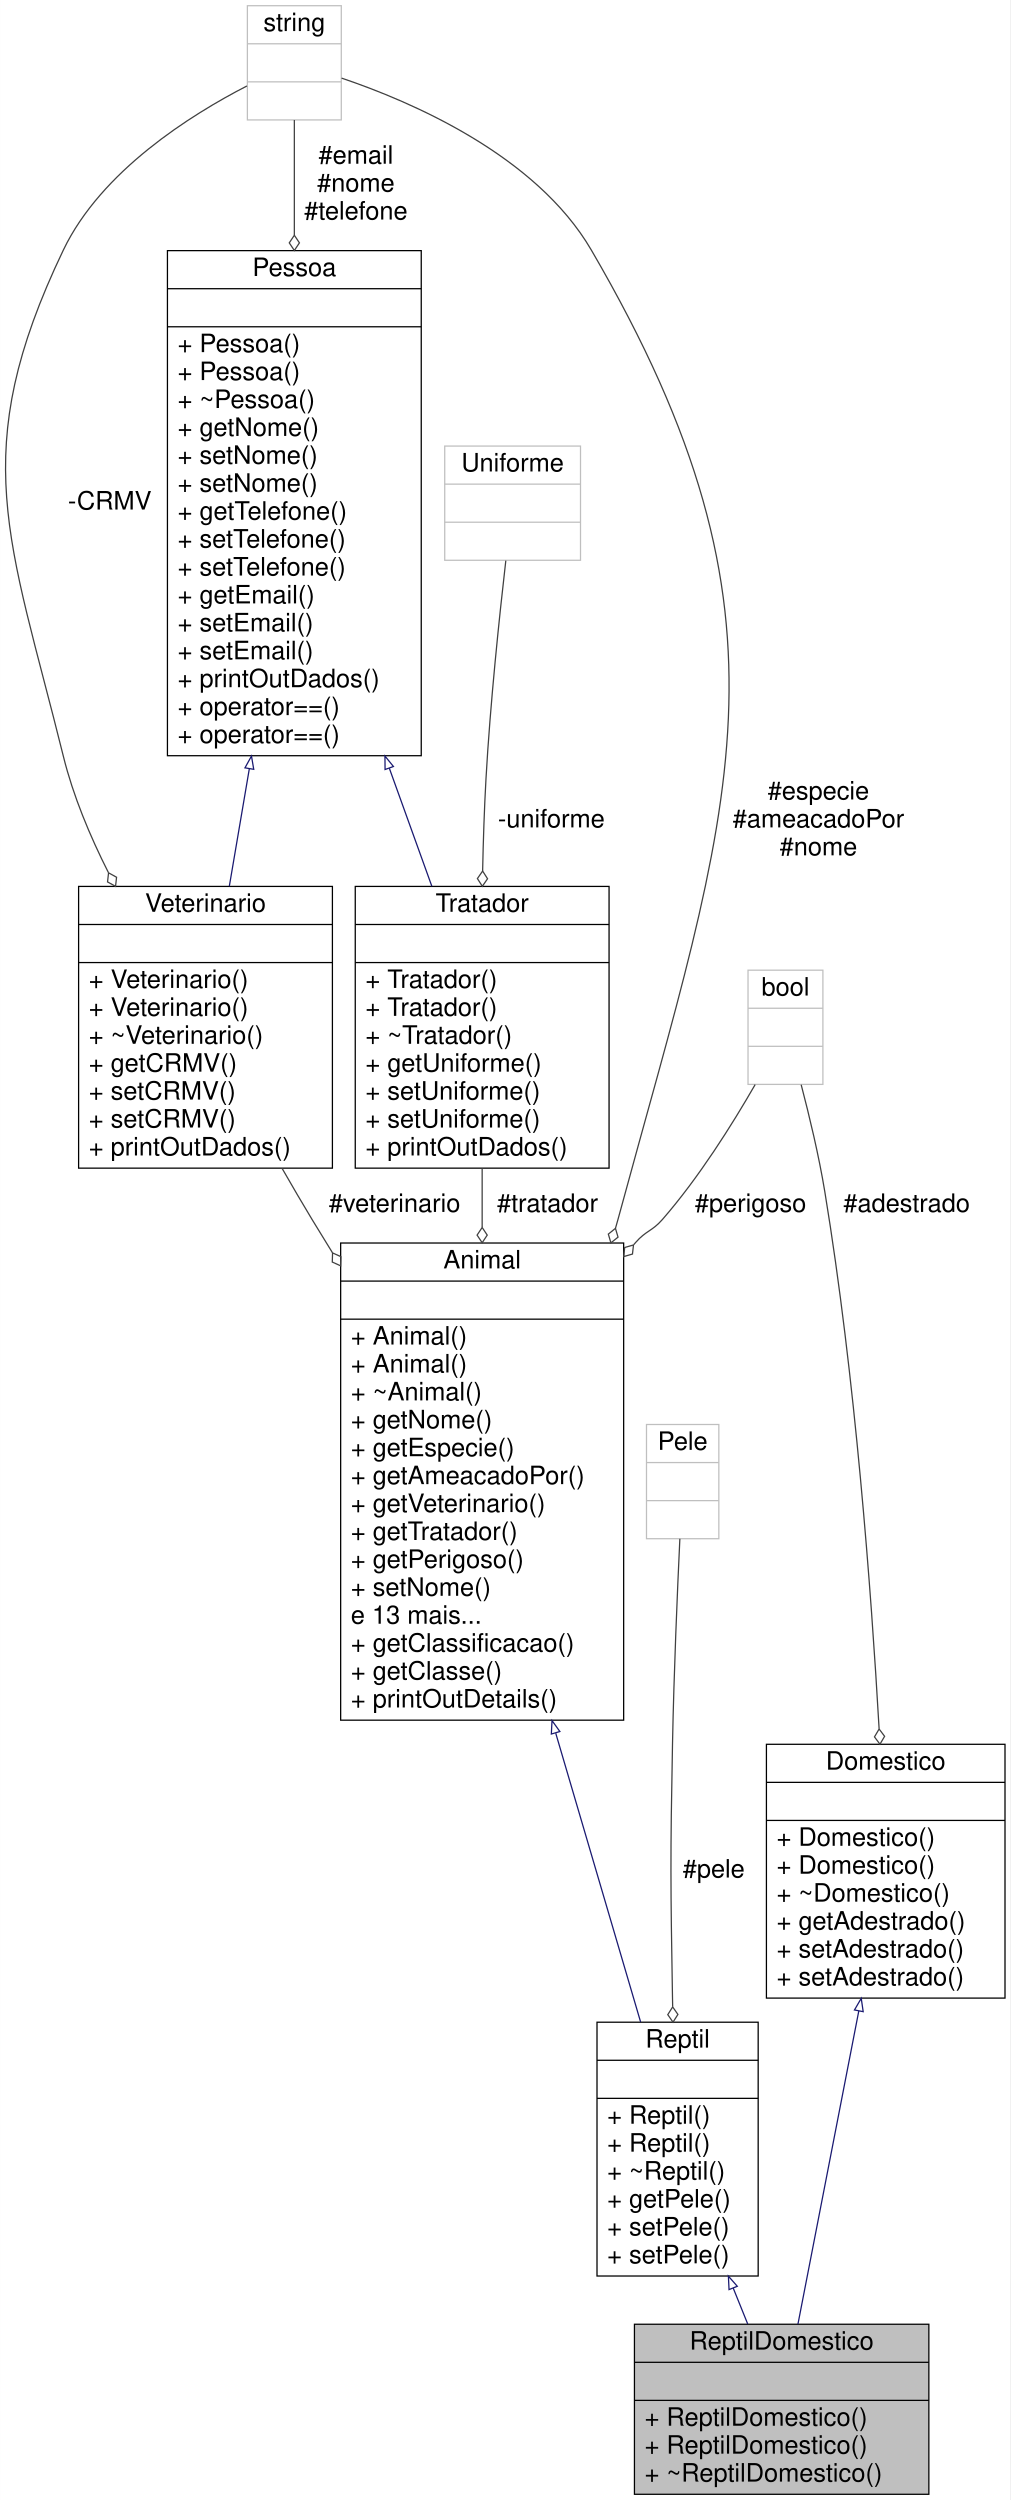
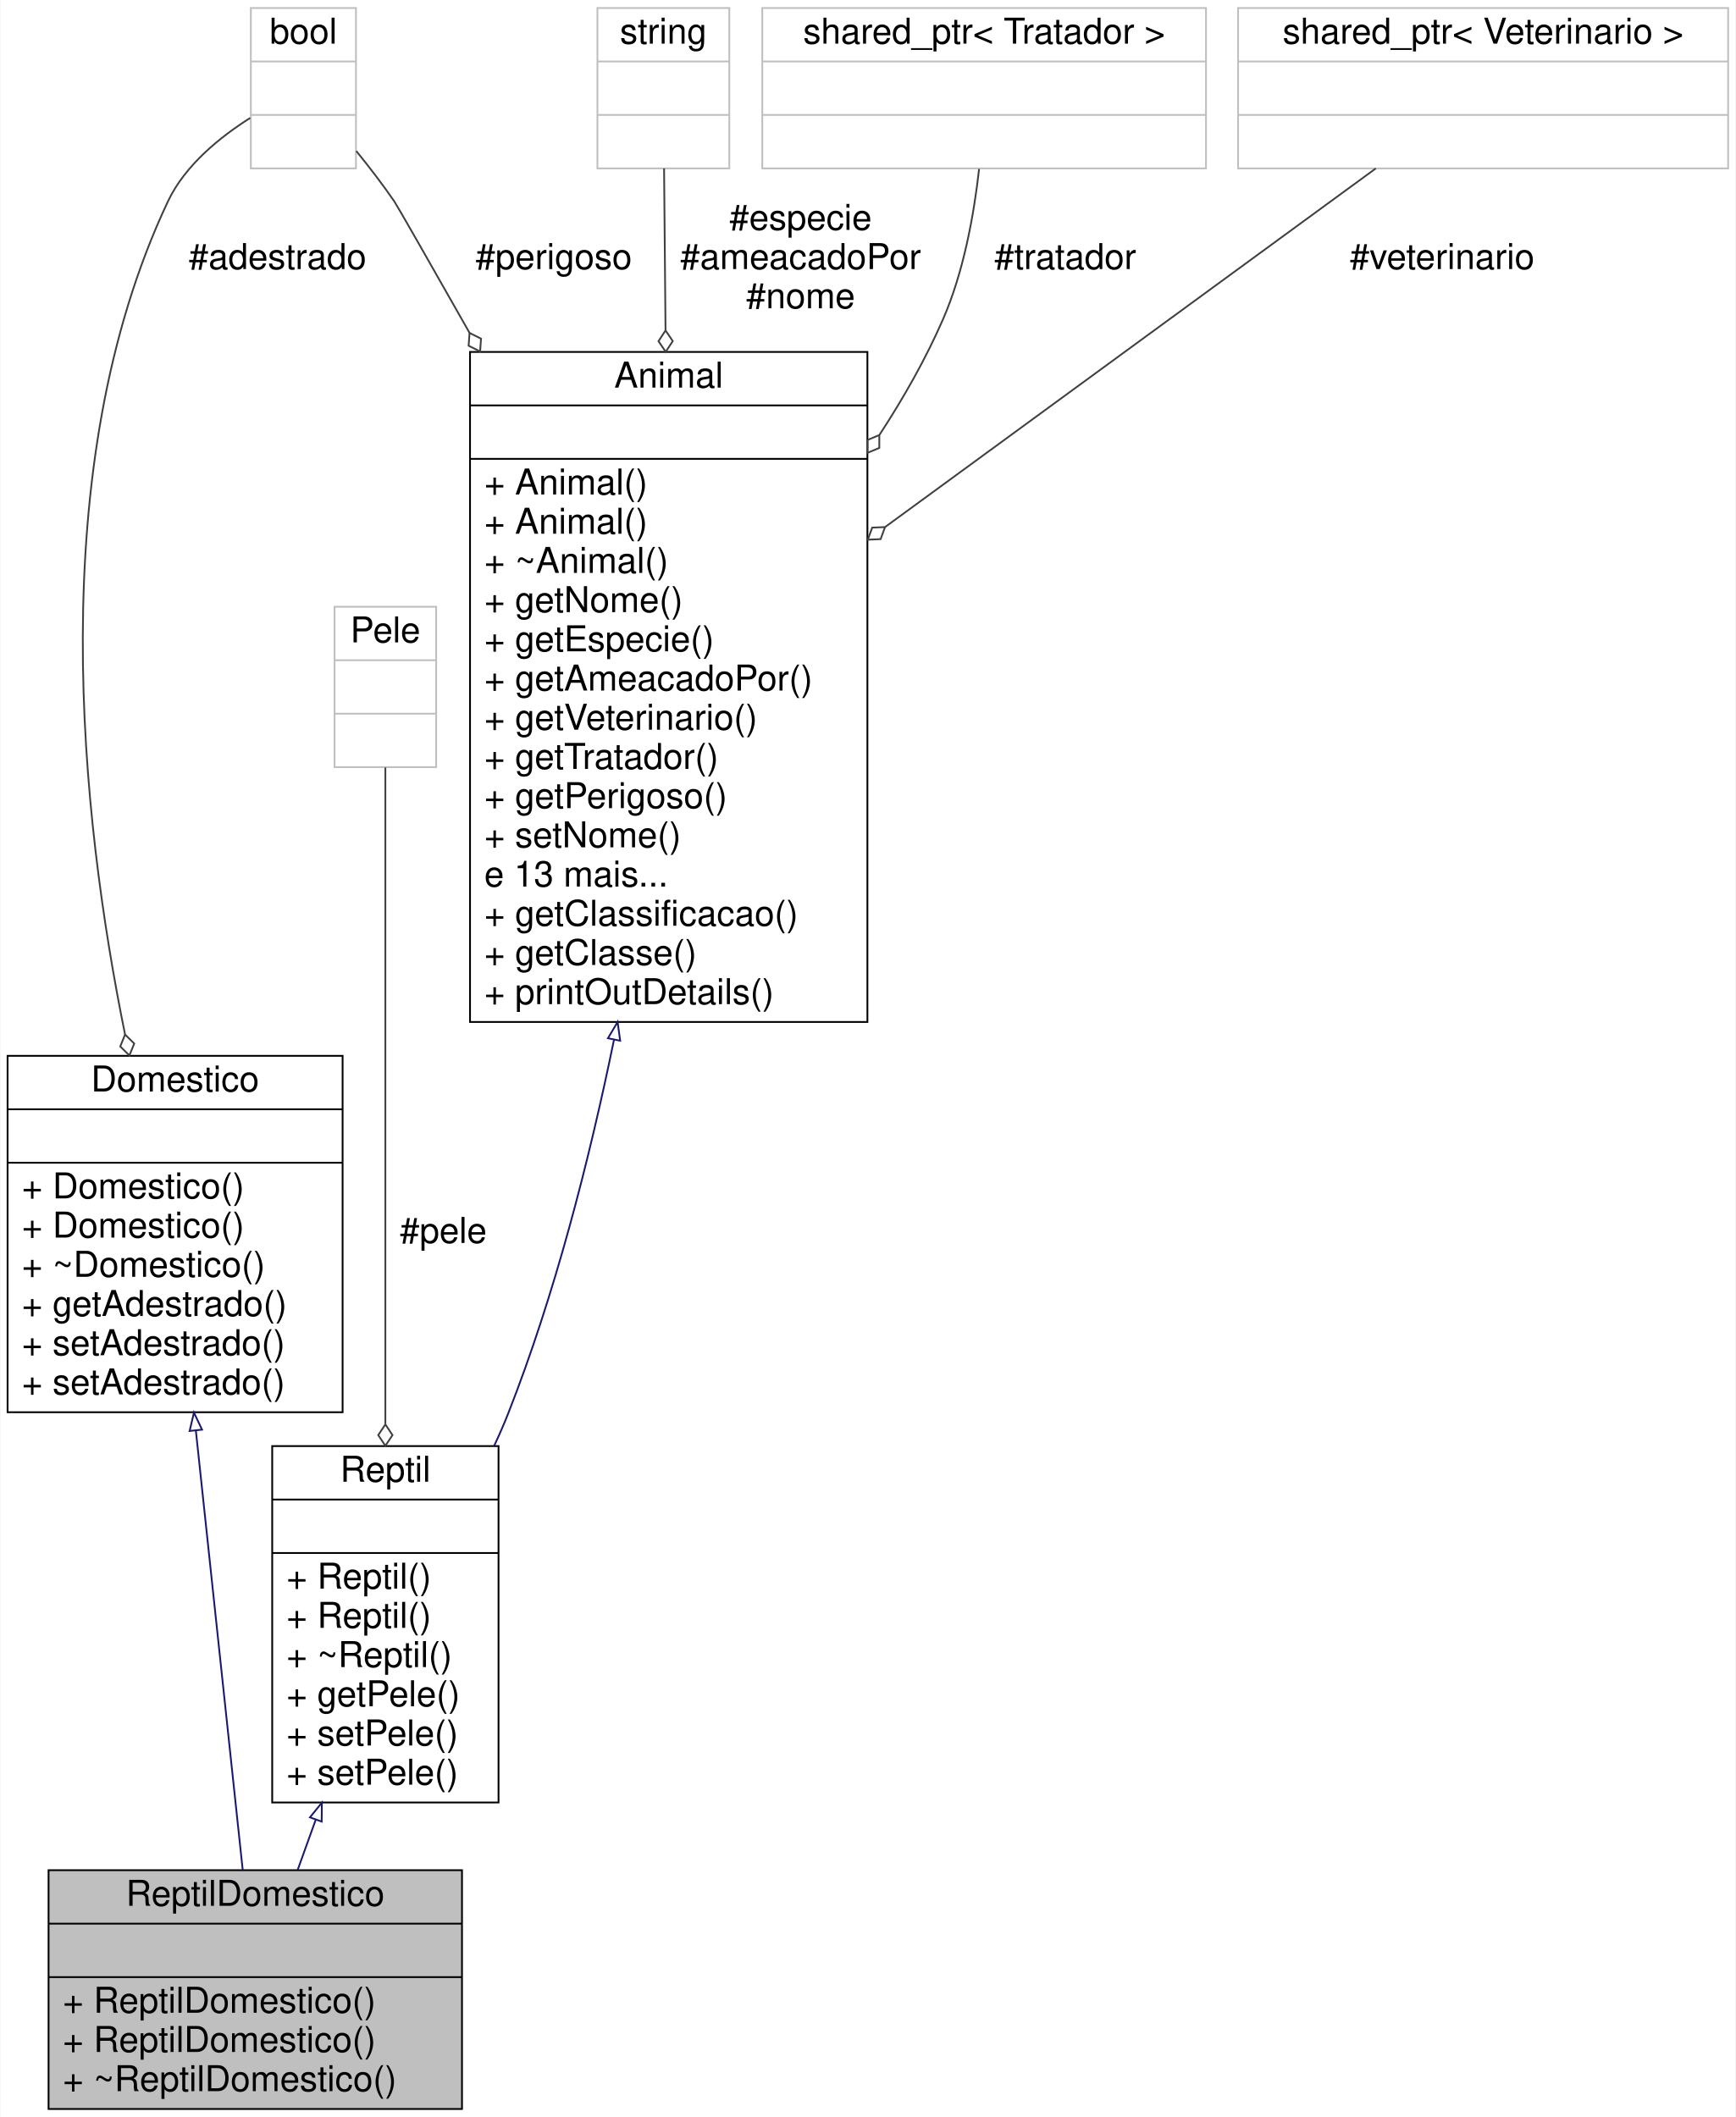
- <svg xmlns="http://www.w3.org/2000/svg" xmlns:xlink="http://www.w3.org/1999/xlink" width="796pt" height="1970pt" viewBox="0.00 0.00 795.88 1970.00">
-   <g id="graph0" class="graph" transform="scale(1 1) rotate(0) translate(4 1966)">
-     <polygon fill="white" stroke="transparent" points="-4,4 -4,-1966 791.88,-1966 791.88,4 -4,4" />
+ <svg xmlns="http://www.w3.org/2000/svg" xmlns:xlink="http://www.w3.org/1999/xlink" width="974pt" height="1188pt" viewBox="0.00 0.00 973.50 1188.00">
+   <g id="graph0" class="graph" transform="scale(1 1) rotate(0) translate(4 1184)">
+     <polygon fill="white" stroke="transparent" points="-4,4 -4,-1184 969.5,-1184 969.5,4 -4,4" />
    <g id="node1" class="node">
      <g id="a_node1">
        <a xlink:title="Implementação de animal com Classe e Categoria.">
-           <polygon fill="#bfbfbf" stroke="black" points="495.88,-0.5 495.88,-134.5 727.88,-134.5 727.88,-0.5 495.88,-0.5" />
-           <text text-anchor="middle" x="611.88" y="-114.5" font-family="Helvetica,sans-Serif" font-size="20.00">ReptilDomestico</text>
-           <polyline fill="none" stroke="black" points="495.88,-104.5 727.88,-104.5 " />
-           <text text-anchor="middle" x="611.88" y="-84.5" font-family="Helvetica,sans-Serif" font-size="20.00"> </text>
-           <polyline fill="none" stroke="black" points="495.88,-74.5 727.88,-74.5 " />
-           <text text-anchor="start" x="503.88" y="-54.5" font-family="Helvetica,sans-Serif" font-size="20.00">+ ReptilDomestico()</text>
-           <text text-anchor="start" x="503.88" y="-32.5" font-family="Helvetica,sans-Serif" font-size="20.00">+ ReptilDomestico()</text>
-           <text text-anchor="start" x="503.88" y="-10.5" font-family="Helvetica,sans-Serif" font-size="20.00">+ ~ReptilDomestico()</text>
+           <polygon fill="#bfbfbf" stroke="black" points="23,-0.5 23,-134.5 255,-134.5 255,-0.5 23,-0.5" />
+           <text text-anchor="middle" x="139" y="-114.5" font-family="Helvetica,sans-Serif" font-size="20.00">ReptilDomestico</text>
+           <polyline fill="none" stroke="black" points="23,-104.5 255,-104.5 " />
+           <text text-anchor="middle" x="139" y="-84.5" font-family="Helvetica,sans-Serif" font-size="20.00"> </text>
+           <polyline fill="none" stroke="black" points="23,-74.5 255,-74.5 " />
+           <text text-anchor="start" x="31" y="-54.5" font-family="Helvetica,sans-Serif" font-size="20.00">+ ReptilDomestico()</text>
+           <text text-anchor="start" x="31" y="-32.5" font-family="Helvetica,sans-Serif" font-size="20.00">+ ReptilDomestico()</text>
+           <text text-anchor="start" x="31" y="-10.5" font-family="Helvetica,sans-Serif" font-size="20.00">+ ~ReptilDomestico()</text>
        </a>
      </g>
    </g>
    <g id="node2" class="node">
      <g id="a_node2">
        <a xlink:href="classReptil.html" target="_top" xlink:title="Classificação base para Repteis.">
-           <polygon fill="white" stroke="black" points="466.38,-172.5 466.38,-372.5 593.38,-372.5 593.38,-172.5 466.38,-172.5" />
-           <text text-anchor="middle" x="529.88" y="-352.5" font-family="Helvetica,sans-Serif" font-size="20.00">Reptil</text>
-           <polyline fill="none" stroke="black" points="466.38,-342.5 593.38,-342.5 " />
-           <text text-anchor="middle" x="529.88" y="-322.5" font-family="Helvetica,sans-Serif" font-size="20.00"> </text>
-           <polyline fill="none" stroke="black" points="466.38,-312.5 593.38,-312.5 " />
-           <text text-anchor="start" x="474.38" y="-292.5" font-family="Helvetica,sans-Serif" font-size="20.00">+ Reptil()</text>
-           <text text-anchor="start" x="474.38" y="-270.5" font-family="Helvetica,sans-Serif" font-size="20.00">+ Reptil()</text>
-           <text text-anchor="start" x="474.38" y="-248.5" font-family="Helvetica,sans-Serif" font-size="20.00">+ ~Reptil()</text>
-           <text text-anchor="start" x="474.38" y="-226.5" font-family="Helvetica,sans-Serif" font-size="20.00">+ getPele()</text>
-           <text text-anchor="start" x="474.38" y="-204.5" font-family="Helvetica,sans-Serif" font-size="20.00">+ setPele()</text>
-           <text text-anchor="start" x="474.38" y="-182.5" font-family="Helvetica,sans-Serif" font-size="20.00">+ setPele()</text>
+           <polygon fill="white" stroke="black" points="148.5,-172.5 148.5,-372.5 275.5,-372.5 275.5,-172.5 148.5,-172.5" />
+           <text text-anchor="middle" x="212" y="-352.5" font-family="Helvetica,sans-Serif" font-size="20.00">Reptil</text>
+           <polyline fill="none" stroke="black" points="148.5,-342.5 275.5,-342.5 " />
+           <text text-anchor="middle" x="212" y="-322.5" font-family="Helvetica,sans-Serif" font-size="20.00"> </text>
+           <polyline fill="none" stroke="black" points="148.5,-312.5 275.5,-312.5 " />
+           <text text-anchor="start" x="156.5" y="-292.5" font-family="Helvetica,sans-Serif" font-size="20.00">+ Reptil()</text>
+           <text text-anchor="start" x="156.5" y="-270.5" font-family="Helvetica,sans-Serif" font-size="20.00">+ Reptil()</text>
+           <text text-anchor="start" x="156.5" y="-248.5" font-family="Helvetica,sans-Serif" font-size="20.00">+ ~Reptil()</text>
+           <text text-anchor="start" x="156.5" y="-226.5" font-family="Helvetica,sans-Serif" font-size="20.00">+ getPele()</text>
+           <text text-anchor="start" x="156.5" y="-204.5" font-family="Helvetica,sans-Serif" font-size="20.00">+ setPele()</text>
+           <text text-anchor="start" x="156.5" y="-182.5" font-family="Helvetica,sans-Serif" font-size="20.00">+ setPele()</text>
        </a>
      </g>
    </g>
    <g id="edge1" class="edge">
-       <path fill="none" stroke="midnightblue" d="M573.67,-163.09C577.58,-153.43 581.45,-143.84 585.14,-134.69" />
-       <polygon fill="none" stroke="midnightblue" points="570.42,-161.8 569.92,-172.38 576.91,-164.42 570.42,-161.8" />
+       <path fill="none" stroke="midnightblue" d="M172.91,-162.8C169.47,-153.23 166.06,-143.75 162.8,-134.69" />
+       <polygon fill="none" stroke="midnightblue" points="169.68,-164.15 176.36,-172.38 176.26,-161.78 169.68,-164.15" />
    </g>
    <g id="node3" class="node">
      <g id="a_node3">
        <a xlink:href="classAnimal.html" target="_top" xlink:title="Implementação base para o cadastro de animais.">
-           <polygon fill="white" stroke="black" points="264.38,-610.5 264.38,-986.5 487.38,-986.5 487.38,-610.5 264.38,-610.5" />
-           <text text-anchor="middle" x="375.88" y="-966.5" font-family="Helvetica,sans-Serif" font-size="20.00">Animal</text>
-           <polyline fill="none" stroke="black" points="264.38,-956.5 487.38,-956.5 " />
-           <text text-anchor="middle" x="375.88" y="-936.5" font-family="Helvetica,sans-Serif" font-size="20.00"> </text>
-           <polyline fill="none" stroke="black" points="264.38,-926.5 487.38,-926.5 " />
-           <text text-anchor="start" x="272.38" y="-906.5" font-family="Helvetica,sans-Serif" font-size="20.00">+ Animal()</text>
-           <text text-anchor="start" x="272.38" y="-884.5" font-family="Helvetica,sans-Serif" font-size="20.00">+ Animal()</text>
-           <text text-anchor="start" x="272.38" y="-862.5" font-family="Helvetica,sans-Serif" font-size="20.00">+ ~Animal()</text>
-           <text text-anchor="start" x="272.38" y="-840.5" font-family="Helvetica,sans-Serif" font-size="20.00">+ getNome()</text>
-           <text text-anchor="start" x="272.38" y="-818.5" font-family="Helvetica,sans-Serif" font-size="20.00">+ getEspecie()</text>
-           <text text-anchor="start" x="272.38" y="-796.5" font-family="Helvetica,sans-Serif" font-size="20.00">+ getAmeacadoPor()</text>
-           <text text-anchor="start" x="272.38" y="-774.5" font-family="Helvetica,sans-Serif" font-size="20.00">+ getVeterinario()</text>
-           <text text-anchor="start" x="272.38" y="-752.5" font-family="Helvetica,sans-Serif" font-size="20.00">+ getTratador()</text>
-           <text text-anchor="start" x="272.38" y="-730.5" font-family="Helvetica,sans-Serif" font-size="20.00">+ getPerigoso()</text>
-           <text text-anchor="start" x="272.38" y="-708.5" font-family="Helvetica,sans-Serif" font-size="20.00">+ setNome()</text>
-           <text text-anchor="start" x="272.38" y="-686.5" font-family="Helvetica,sans-Serif" font-size="20.00">e 13 mais...</text>
-           <text text-anchor="start" x="272.38" y="-664.5" font-family="Helvetica,sans-Serif" font-size="20.00">+ getClassificacao()</text>
-           <text text-anchor="start" x="272.38" y="-642.5" font-family="Helvetica,sans-Serif" font-size="20.00">+ getClasse()</text>
-           <text text-anchor="start" x="272.38" y="-620.5" font-family="Helvetica,sans-Serif" font-size="20.00">+ printOutDetails()</text>
+           <polygon fill="white" stroke="black" points="259.5,-610.5 259.5,-986.5 482.5,-986.5 482.5,-610.5 259.5,-610.5" />
+           <text text-anchor="middle" x="371" y="-966.5" font-family="Helvetica,sans-Serif" font-size="20.00">Animal</text>
+           <polyline fill="none" stroke="black" points="259.5,-956.5 482.5,-956.5 " />
+           <text text-anchor="middle" x="371" y="-936.5" font-family="Helvetica,sans-Serif" font-size="20.00"> </text>
+           <polyline fill="none" stroke="black" points="259.5,-926.5 482.5,-926.5 " />
+           <text text-anchor="start" x="267.5" y="-906.5" font-family="Helvetica,sans-Serif" font-size="20.00">+ Animal()</text>
+           <text text-anchor="start" x="267.5" y="-884.5" font-family="Helvetica,sans-Serif" font-size="20.00">+ Animal()</text>
+           <text text-anchor="start" x="267.5" y="-862.5" font-family="Helvetica,sans-Serif" font-size="20.00">+ ~Animal()</text>
+           <text text-anchor="start" x="267.5" y="-840.5" font-family="Helvetica,sans-Serif" font-size="20.00">+ getNome()</text>
+           <text text-anchor="start" x="267.5" y="-818.5" font-family="Helvetica,sans-Serif" font-size="20.00">+ getEspecie()</text>
+           <text text-anchor="start" x="267.5" y="-796.5" font-family="Helvetica,sans-Serif" font-size="20.00">+ getAmeacadoPor()</text>
+           <text text-anchor="start" x="267.5" y="-774.5" font-family="Helvetica,sans-Serif" font-size="20.00">+ getVeterinario()</text>
+           <text text-anchor="start" x="267.5" y="-752.5" font-family="Helvetica,sans-Serif" font-size="20.00">+ getTratador()</text>
+           <text text-anchor="start" x="267.5" y="-730.5" font-family="Helvetica,sans-Serif" font-size="20.00">+ getPerigoso()</text>
+           <text text-anchor="start" x="267.5" y="-708.5" font-family="Helvetica,sans-Serif" font-size="20.00">+ setNome()</text>
+           <text text-anchor="start" x="267.5" y="-686.5" font-family="Helvetica,sans-Serif" font-size="20.00">e 13 mais...</text>
+           <text text-anchor="start" x="267.5" y="-664.5" font-family="Helvetica,sans-Serif" font-size="20.00">+ getClassificacao()</text>
+           <text text-anchor="start" x="267.5" y="-642.5" font-family="Helvetica,sans-Serif" font-size="20.00">+ getClasse()</text>
+           <text text-anchor="start" x="267.5" y="-620.5" font-family="Helvetica,sans-Serif" font-size="20.00">+ printOutDetails()</text>
        </a>
      </g>
    </g>
    <g id="edge2" class="edge">
-       <path fill="none" stroke="midnightblue" d="M433.85,-600.26C456.67,-522.59 481.88,-436.83 500.74,-372.66" />
-       <polygon fill="none" stroke="midnightblue" points="430.4,-599.59 430.93,-610.17 437.11,-601.57 430.4,-599.59" />
+       <path fill="none" stroke="midnightblue" d="M340.3,-600.54C326.38,-532.76 307.05,-457.28 281,-391 278.62,-384.95 275.96,-378.84 273.1,-372.75" />
+       <polygon fill="none" stroke="midnightblue" points="336.9,-601.37 342.32,-610.48 343.76,-599.98 336.9,-601.37" />
    </g>
    <g id="node4" class="node">
      <g id="a_node4">
-         <a xlink:href="classTratador.html" target="_top" xlink:title="Implementação dos tratadores.">
-           <polygon fill="white" stroke="black" points="275.88,-1045.5 275.88,-1267.5 475.88,-1267.5 475.88,-1045.5 275.88,-1045.5" />
-           <text text-anchor="middle" x="375.88" y="-1247.5" font-family="Helvetica,sans-Serif" font-size="20.00">Tratador</text>
-           <polyline fill="none" stroke="black" points="275.88,-1237.5 475.88,-1237.5 " />
-           <text text-anchor="middle" x="375.88" y="-1217.5" font-family="Helvetica,sans-Serif" font-size="20.00"> </text>
-           <polyline fill="none" stroke="black" points="275.88,-1207.5 475.88,-1207.5 " />
-           <text text-anchor="start" x="283.88" y="-1187.5" font-family="Helvetica,sans-Serif" font-size="20.00">+ Tratador()</text>
-           <text text-anchor="start" x="283.88" y="-1165.5" font-family="Helvetica,sans-Serif" font-size="20.00">+ Tratador()</text>
-           <text text-anchor="start" x="283.88" y="-1143.5" font-family="Helvetica,sans-Serif" font-size="20.00">+ ~Tratador()</text>
-           <text text-anchor="start" x="283.88" y="-1121.5" font-family="Helvetica,sans-Serif" font-size="20.00">+ getUniforme()</text>
-           <text text-anchor="start" x="283.88" y="-1099.5" font-family="Helvetica,sans-Serif" font-size="20.00">+ setUniforme()</text>
-           <text text-anchor="start" x="283.88" y="-1077.5" font-family="Helvetica,sans-Serif" font-size="20.00">+ setUniforme()</text>
-           <text text-anchor="start" x="283.88" y="-1055.5" font-family="Helvetica,sans-Serif" font-size="20.00">+ printOutDados()</text>
+         <a xlink:title=" ">
+           <polygon fill="white" stroke="#bfbfbf" points="690.5,-1089.5 690.5,-1179.5 965.5,-1179.5 965.5,-1089.5 690.5,-1089.5" />
+           <text text-anchor="middle" x="828" y="-1159.5" font-family="Helvetica,sans-Serif" font-size="20.00">shared_ptr&lt; Veterinario &gt;</text>
+           <polyline fill="none" stroke="#bfbfbf" points="690.5,-1149.5 965.5,-1149.5 " />
+           <text text-anchor="middle" x="828" y="-1129.5" font-family="Helvetica,sans-Serif" font-size="20.00"> </text>
+           <polyline fill="none" stroke="#bfbfbf" points="690.5,-1119.5 965.5,-1119.5 " />
+           <text text-anchor="middle" x="828" y="-1099.5" font-family="Helvetica,sans-Serif" font-size="20.00"> </text>
        </a>
      </g>
    </g>
    <g id="edge3" class="edge">
-       <path fill="none" stroke="#404040" d="M375.88,-1045.3C375.88,-1030.41 375.88,-1014.77 375.88,-998.91" />
-       <polygon fill="none" stroke="#404040" points="375.88,-998.74 371.88,-992.74 375.88,-986.74 379.88,-992.74 375.88,-998.74" />
-       <text text-anchor="middle" x="427.38" y="-1011" font-family="Helvetica,sans-Serif" font-size="20.00"> #tratador</text>
+       <path fill="none" stroke="#404040" d="M767.79,-1089.49C698.05,-1038.53 581.39,-953.27 492.57,-888.35" />
+       <polygon fill="none" stroke="#404040" points="492.39,-888.22 485.19,-887.91 482.7,-881.14 489.91,-881.45 492.39,-888.22" />
+       <text text-anchor="middle" x="805" y="-1033" font-family="Helvetica,sans-Serif" font-size="20.00"> #veterinario</text>
    </g>
    <g id="node5" class="node">
      <g id="a_node5">
-         <a xlink:href="classPessoa.html" target="_top" xlink:title="Classe base dos funcionarios.">
-           <polygon fill="white" stroke="black" points="127.88,-1370.5 127.88,-1768.5 327.88,-1768.5 327.88,-1370.5 127.88,-1370.5" />
-           <text text-anchor="middle" x="227.88" y="-1748.5" font-family="Helvetica,sans-Serif" font-size="20.00">Pessoa</text>
-           <polyline fill="none" stroke="black" points="127.88,-1738.5 327.88,-1738.5 " />
-           <text text-anchor="middle" x="227.88" y="-1718.5" font-family="Helvetica,sans-Serif" font-size="20.00"> </text>
-           <polyline fill="none" stroke="black" points="127.88,-1708.5 327.88,-1708.5 " />
-           <text text-anchor="start" x="135.88" y="-1688.5" font-family="Helvetica,sans-Serif" font-size="20.00">+ Pessoa()</text>
-           <text text-anchor="start" x="135.88" y="-1666.5" font-family="Helvetica,sans-Serif" font-size="20.00">+ Pessoa()</text>
-           <text text-anchor="start" x="135.88" y="-1644.5" font-family="Helvetica,sans-Serif" font-size="20.00">+ ~Pessoa()</text>
-           <text text-anchor="start" x="135.88" y="-1622.5" font-family="Helvetica,sans-Serif" font-size="20.00">+ getNome()</text>
-           <text text-anchor="start" x="135.88" y="-1600.5" font-family="Helvetica,sans-Serif" font-size="20.00">+ setNome()</text>
-           <text text-anchor="start" x="135.88" y="-1578.5" font-family="Helvetica,sans-Serif" font-size="20.00">+ setNome()</text>
-           <text text-anchor="start" x="135.88" y="-1556.5" font-family="Helvetica,sans-Serif" font-size="20.00">+ getTelefone()</text>
-           <text text-anchor="start" x="135.88" y="-1534.5" font-family="Helvetica,sans-Serif" font-size="20.00">+ setTelefone()</text>
-           <text text-anchor="start" x="135.88" y="-1512.5" font-family="Helvetica,sans-Serif" font-size="20.00">+ setTelefone()</text>
-           <text text-anchor="start" x="135.88" y="-1490.5" font-family="Helvetica,sans-Serif" font-size="20.00">+ getEmail()</text>
-           <text text-anchor="start" x="135.88" y="-1468.5" font-family="Helvetica,sans-Serif" font-size="20.00">+ setEmail()</text>
-           <text text-anchor="start" x="135.88" y="-1446.5" font-family="Helvetica,sans-Serif" font-size="20.00">+ setEmail()</text>
-           <text text-anchor="start" x="135.88" y="-1424.5" font-family="Helvetica,sans-Serif" font-size="20.00">+ printOutDados()</text>
-           <text text-anchor="start" x="135.88" y="-1402.5" font-family="Helvetica,sans-Serif" font-size="20.00">+ operator==()</text>
-           <text text-anchor="start" x="135.88" y="-1380.5" font-family="Helvetica,sans-Serif" font-size="20.00">+ operator==()</text>
+         <a xlink:title=" ">
+           <polygon fill="white" stroke="#bfbfbf" points="136.5,-1089.5 136.5,-1179.5 195.5,-1179.5 195.5,-1089.5 136.5,-1089.5" />
+           <text text-anchor="middle" x="166" y="-1159.5" font-family="Helvetica,sans-Serif" font-size="20.00">bool</text>
+           <polyline fill="none" stroke="#bfbfbf" points="136.5,-1149.5 195.5,-1149.5 " />
+           <text text-anchor="middle" x="166" y="-1129.5" font-family="Helvetica,sans-Serif" font-size="20.00"> </text>
+           <polyline fill="none" stroke="#bfbfbf" points="136.5,-1119.5 195.5,-1119.5 " />
+           <text text-anchor="middle" x="166" y="-1099.5" font-family="Helvetica,sans-Serif" font-size="20.00"> </text>
        </a>
      </g>
    </g>
    <g id="edge4" class="edge">
-       <path fill="none" stroke="midnightblue" d="M302.71,-1360.7C314.29,-1328.55 325.84,-1296.48 336.23,-1267.62" />
-       <polygon fill="none" stroke="midnightblue" points="299.37,-1359.63 299.28,-1370.22 305.96,-1362 299.37,-1359.63" />
+       <path fill="none" stroke="#404040" d="M195.67,-1099.26C202.95,-1090.3 210.51,-1080.48 217,-1071 218.64,-1068.61 236.36,-1037.53 259.24,-997.19" />
+       <polygon fill="none" stroke="#404040" points="259.24,-997.18 258.72,-989.99 265.16,-986.75 265.68,-993.94 259.24,-997.18" />
+       <text text-anchor="middle" x="306.5" y="-1033" font-family="Helvetica,sans-Serif" font-size="20.00"> #perigoso</text>
    </g>
    <g id="node9" class="node">
      <g id="a_node9">
-         <a xlink:href="classVeterinario.html" target="_top" xlink:title="Implementação dos veterinarios.">
-           <polygon fill="white" stroke="black" points="57.88,-1045.5 57.88,-1267.5 257.88,-1267.5 257.88,-1045.5 57.88,-1045.5" />
-           <text text-anchor="middle" x="157.88" y="-1247.5" font-family="Helvetica,sans-Serif" font-size="20.00">Veterinario</text>
-           <polyline fill="none" stroke="black" points="57.88,-1237.5 257.88,-1237.5 " />
-           <text text-anchor="middle" x="157.88" y="-1217.5" font-family="Helvetica,sans-Serif" font-size="20.00"> </text>
-           <polyline fill="none" stroke="black" points="57.88,-1207.5 257.88,-1207.5 " />
-           <text text-anchor="start" x="65.88" y="-1187.5" font-family="Helvetica,sans-Serif" font-size="20.00">+ Veterinario()</text>
-           <text text-anchor="start" x="65.88" y="-1165.5" font-family="Helvetica,sans-Serif" font-size="20.00">+ Veterinario()</text>
-           <text text-anchor="start" x="65.88" y="-1143.5" font-family="Helvetica,sans-Serif" font-size="20.00">+ ~Veterinario()</text>
-           <text text-anchor="start" x="65.88" y="-1121.5" font-family="Helvetica,sans-Serif" font-size="20.00">+ getCRMV()</text>
-           <text text-anchor="start" x="65.88" y="-1099.5" font-family="Helvetica,sans-Serif" font-size="20.00">+ setCRMV()</text>
-           <text text-anchor="start" x="65.88" y="-1077.5" font-family="Helvetica,sans-Serif" font-size="20.00">+ setCRMV()</text>
-           <text text-anchor="start" x="65.88" y="-1055.5" font-family="Helvetica,sans-Serif" font-size="20.00">+ printOutDados()</text>
+         <a xlink:href="classDomestico.html" target="_top" xlink:title="Umas das definições de categoria para Animal.">
+           <polygon fill="white" stroke="black" points="0,-391.5 0,-591.5 188,-591.5 188,-391.5 0,-391.5" />
+           <text text-anchor="middle" x="94" y="-571.5" font-family="Helvetica,sans-Serif" font-size="20.00">Domestico</text>
+           <polyline fill="none" stroke="black" points="0,-561.5 188,-561.5 " />
+           <text text-anchor="middle" x="94" y="-541.5" font-family="Helvetica,sans-Serif" font-size="20.00"> </text>
+           <polyline fill="none" stroke="black" points="0,-531.5 188,-531.5 " />
+           <text text-anchor="start" x="8" y="-511.5" font-family="Helvetica,sans-Serif" font-size="20.00">+ Domestico()</text>
+           <text text-anchor="start" x="8" y="-489.5" font-family="Helvetica,sans-Serif" font-size="20.00">+ Domestico()</text>
+           <text text-anchor="start" x="8" y="-467.5" font-family="Helvetica,sans-Serif" font-size="20.00">+ ~Domestico()</text>
+           <text text-anchor="start" x="8" y="-445.5" font-family="Helvetica,sans-Serif" font-size="20.00">+ getAdestrado()</text>
+           <text text-anchor="start" x="8" y="-423.5" font-family="Helvetica,sans-Serif" font-size="20.00">+ setAdestrado()</text>
+           <text text-anchor="start" x="8" y="-401.5" font-family="Helvetica,sans-Serif" font-size="20.00">+ setAdestrado()</text>
        </a>
      </g>
    </g>
-     <g id="edge10" class="edge">
-       <path fill="none" stroke="midnightblue" d="M192.42,-1360.29C186.97,-1328.28 181.53,-1296.35 176.64,-1267.62" />
-       <polygon fill="none" stroke="midnightblue" points="188.98,-1360.95 194.11,-1370.22 195.88,-1359.78 188.98,-1360.95" />
+     <g id="edge9" class="edge">
+       <path fill="none" stroke="#404040" d="M136.17,-1117.82C119.24,-1107.13 99.56,-1091.24 90,-1071 19.32,-921.37 41.28,-724.71 65.91,-603.55" />
+       <polygon fill="none" stroke="#404040" points="65.93,-603.44 63.23,-596.76 68.37,-591.7 71.07,-598.39 65.93,-603.44" />
+       <text text-anchor="middle" x="151.5" y="-1033" font-family="Helvetica,sans-Serif" font-size="20.00"> #adestrado</text>
    </g>
    <g id="node6" class="node">
      <g id="a_node6">
        <a xlink:title=" ">
-           <polygon fill="white" stroke="#bfbfbf" points="190.88,-1871.5 190.88,-1961.5 264.88,-1961.5 264.88,-1871.5 190.88,-1871.5" />
-           <text text-anchor="middle" x="227.88" y="-1941.5" font-family="Helvetica,sans-Serif" font-size="20.00">string</text>
-           <polyline fill="none" stroke="#bfbfbf" points="190.88,-1931.5 264.88,-1931.5 " />
-           <text text-anchor="middle" x="227.88" y="-1911.5" font-family="Helvetica,sans-Serif" font-size="20.00"> </text>
-           <polyline fill="none" stroke="#bfbfbf" points="190.88,-1901.5 264.88,-1901.5 " />
-           <text text-anchor="middle" x="227.88" y="-1881.5" font-family="Helvetica,sans-Serif" font-size="20.00"> </text>
+           <polygon fill="white" stroke="#bfbfbf" points="331,-1089.5 331,-1179.5 405,-1179.5 405,-1089.5 331,-1089.5" />
+           <text text-anchor="middle" x="368" y="-1159.5" font-family="Helvetica,sans-Serif" font-size="20.00">string</text>
+           <polyline fill="none" stroke="#bfbfbf" points="331,-1149.5 405,-1149.5 " />
+           <text text-anchor="middle" x="368" y="-1129.5" font-family="Helvetica,sans-Serif" font-size="20.00"> </text>
+           <polyline fill="none" stroke="#bfbfbf" points="331,-1119.5 405,-1119.5 " />
+           <text text-anchor="middle" x="368" y="-1099.5" font-family="Helvetica,sans-Serif" font-size="20.00"> </text>
        </a>
      </g>
    </g>
-     <g id="edge8" class="edge">
-       <path fill="none" stroke="#404040" d="M265.12,-1904.44C319.31,-1886.15 418.2,-1843.95 461.88,-1769 632.93,-1475.52 571.85,-1332.83 482.88,-1005 482.26,-1002.71 481.61,-1000.41 480.93,-998.11" />
-       <polygon fill="none" stroke="#404040" points="480.91,-998.06 475.31,-993.53 477.33,-986.61 482.94,-991.14 480.91,-998.06" />
-       <text text-anchor="middle" x="640.88" y="-1336" font-family="Helvetica,sans-Serif" font-size="20.00"> #especie</text>
-       <text text-anchor="middle" x="640.88" y="-1314" font-family="Helvetica,sans-Serif" font-size="20.00">#ameacadoPor</text>
-       <text text-anchor="middle" x="640.88" y="-1292" font-family="Helvetica,sans-Serif" font-size="20.00">#nome</text>
-     </g>
    <g id="edge5" class="edge">
-       <path fill="none" stroke="#404040" d="M227.88,-1871.46C227.88,-1847.16 227.88,-1815.03 227.88,-1780.8" />
-       <polygon fill="none" stroke="#404040" points="227.88,-1780.62 223.88,-1774.62 227.88,-1768.62 231.88,-1774.62 227.88,-1780.62" />
-       <text text-anchor="middle" x="276.38" y="-1837" font-family="Helvetica,sans-Serif" font-size="20.00"> #email</text>
-       <text text-anchor="middle" x="276.38" y="-1815" font-family="Helvetica,sans-Serif" font-size="20.00">#nome</text>
-       <text text-anchor="middle" x="276.38" y="-1793" font-family="Helvetica,sans-Serif" font-size="20.00">#telefone</text>
-     </g>
-     <g id="edge11" class="edge">
-       <path fill="none" stroke="#404040" d="M190.53,-1898.27C146.56,-1875.65 75.75,-1831.38 45.88,-1769 -30.7,-1609.05 3.29,-1542.14 45.88,-1370 53.56,-1338.95 66.7,-1307.43 81.32,-1278.51" />
-       <polygon fill="none" stroke="#404040" points="81.48,-1278.21 80.68,-1271.05 86.99,-1267.56 87.79,-1274.73 81.48,-1278.21" />
-       <text text-anchor="middle" x="82.38" y="-1564.5" font-family="Helvetica,sans-Serif" font-size="20.00"> -CRMV</text>
+       <path fill="none" stroke="#404040" d="M368.4,-1089.49C368.61,-1065.09 368.9,-1032.83 369.21,-998.7" />
+       <polygon fill="none" stroke="#404040" points="369.21,-998.56 365.27,-992.52 369.32,-986.56 373.27,-992.59 369.21,-998.56" />
+       <text text-anchor="middle" x="445" y="-1055" font-family="Helvetica,sans-Serif" font-size="20.00"> #especie</text>
+       <text text-anchor="middle" x="445" y="-1033" font-family="Helvetica,sans-Serif" font-size="20.00">#ameacadoPor</text>
+       <text text-anchor="middle" x="445" y="-1011" font-family="Helvetica,sans-Serif" font-size="20.00">#nome</text>
    </g>
    <g id="node7" class="node">
      <g id="a_node7">
        <a xlink:title=" ">
-           <polygon fill="white" stroke="#bfbfbf" points="346.38,-1524.5 346.38,-1614.5 453.38,-1614.5 453.38,-1524.5 346.38,-1524.5" />
-           <text text-anchor="middle" x="399.88" y="-1594.5" font-family="Helvetica,sans-Serif" font-size="20.00">Uniforme</text>
-           <polyline fill="none" stroke="#bfbfbf" points="346.38,-1584.5 453.38,-1584.5 " />
-           <text text-anchor="middle" x="399.88" y="-1564.5" font-family="Helvetica,sans-Serif" font-size="20.00"> </text>
-           <polyline fill="none" stroke="#bfbfbf" points="346.38,-1554.5 453.38,-1554.5 " />
-           <text text-anchor="middle" x="399.88" y="-1534.5" font-family="Helvetica,sans-Serif" font-size="20.00"> </text>
+           <polygon fill="white" stroke="#bfbfbf" points="423.5,-1089.5 423.5,-1179.5 672.5,-1179.5 672.5,-1089.5 423.5,-1089.5" />
+           <text text-anchor="middle" x="548" y="-1159.5" font-family="Helvetica,sans-Serif" font-size="20.00">shared_ptr&lt; Tratador &gt;</text>
+           <polyline fill="none" stroke="#bfbfbf" points="423.5,-1149.5 672.5,-1149.5 " />
+           <text text-anchor="middle" x="548" y="-1129.5" font-family="Helvetica,sans-Serif" font-size="20.00"> </text>
+           <polyline fill="none" stroke="#bfbfbf" points="423.5,-1119.5 672.5,-1119.5 " />
+           <text text-anchor="middle" x="548" y="-1099.5" font-family="Helvetica,sans-Serif" font-size="20.00"> </text>
        </a>
      </g>
    </g>
    <g id="edge6" class="edge">
-       <path fill="none" stroke="#404040" d="M394.52,-1524.21C389.49,-1480.51 382.23,-1411.76 378.88,-1352 377.57,-1328.64 376.75,-1303.67 376.25,-1279.68" />
-       <polygon fill="none" stroke="#404040" points="376.25,-1279.62 372.13,-1273.69 376.02,-1267.62 380.13,-1273.54 376.25,-1279.62" />
-       <text text-anchor="middle" x="430.38" y="-1314" font-family="Helvetica,sans-Serif" font-size="20.00"> -uniforme</text>
+       <path fill="none" stroke="#404040" d="M545.17,-1089.2C542.32,-1063.73 536.57,-1031.6 525,-1005 515.38,-982.86 502.93,-960.9 489.3,-940.02" />
+       <polygon fill="none" stroke="#404040" points="489.18,-939.85 482.52,-937.08 482.52,-929.87 489.17,-932.64 489.18,-939.85" />
+       <text text-anchor="middle" x="593.5" y="-1033" font-family="Helvetica,sans-Serif" font-size="20.00"> #tratador</text>
    </g>
    <g id="node8" class="node">
      <g id="a_node8">
        <a xlink:title=" ">
-           <polygon fill="white" stroke="#bfbfbf" points="585.38,-1111.5 585.38,-1201.5 644.38,-1201.5 644.38,-1111.5 585.38,-1111.5" />
-           <text text-anchor="middle" x="614.88" y="-1181.5" font-family="Helvetica,sans-Serif" font-size="20.00">bool</text>
-           <polyline fill="none" stroke="#bfbfbf" points="585.38,-1171.5 644.38,-1171.5 " />
-           <text text-anchor="middle" x="614.88" y="-1151.5" font-family="Helvetica,sans-Serif" font-size="20.00"> </text>
-           <polyline fill="none" stroke="#bfbfbf" points="585.38,-1141.5 644.38,-1141.5 " />
-           <text text-anchor="middle" x="614.88" y="-1121.5" font-family="Helvetica,sans-Serif" font-size="20.00"> </text>
+           <polygon fill="white" stroke="#bfbfbf" points="183.5,-753.5 183.5,-843.5 240.5,-843.5 240.5,-753.5 183.5,-753.5" />
+           <text text-anchor="middle" x="212" y="-823.5" font-family="Helvetica,sans-Serif" font-size="20.00">Pele</text>
+           <polyline fill="none" stroke="#bfbfbf" points="183.5,-813.5 240.5,-813.5 " />
+           <text text-anchor="middle" x="212" y="-793.5" font-family="Helvetica,sans-Serif" font-size="20.00"> </text>
+           <polyline fill="none" stroke="#bfbfbf" points="183.5,-783.5 240.5,-783.5 " />
+           <text text-anchor="middle" x="212" y="-763.5" font-family="Helvetica,sans-Serif" font-size="20.00"> </text>
        </a>
      </g>
    </g>
    <g id="edge7" class="edge">
-       <path fill="none" stroke="#404040" d="M591,-1111.34C573.01,-1080.03 546.59,-1037.91 517.88,-1005 509.8,-995.74 504.96,-996.26 496.88,-987 496.38,-986.43 495.89,-985.86 495.39,-985.28" />
-       <polygon fill="none" stroke="#404040" points="495.13,-984.98 488.21,-982.97 487.4,-975.8 494.33,-977.81 495.13,-984.98" />
-       <text text-anchor="middle" x="587.38" y="-1011" font-family="Helvetica,sans-Serif" font-size="20.00"> #perigoso</text>
+       <path fill="none" stroke="#404040" d="M212,-753.28C212,-672.69 212,-499.69 212,-384.97" />
+       <polygon fill="none" stroke="#404040" points="212,-384.67 208,-378.67 212,-372.67 216,-378.67 212,-384.67" />
+       <text text-anchor="middle" x="244.5" y="-486.5" font-family="Helvetica,sans-Serif" font-size="20.00"> #pele</text>
    </g>
-     <g id="node11" class="node">
-       <g id="a_node11">
-         <a xlink:href="classDomestico.html" target="_top" xlink:title="Umas das definições de categoria para Animal.">
-           <polygon fill="white" stroke="black" points="599.88,-391.5 599.88,-591.5 787.88,-591.5 787.88,-391.5 599.88,-391.5" />
-           <text text-anchor="middle" x="693.88" y="-571.5" font-family="Helvetica,sans-Serif" font-size="20.00">Domestico</text>
-           <polyline fill="none" stroke="black" points="599.88,-561.5 787.88,-561.5 " />
-           <text text-anchor="middle" x="693.88" y="-541.5" font-family="Helvetica,sans-Serif" font-size="20.00"> </text>
-           <polyline fill="none" stroke="black" points="599.88,-531.5 787.88,-531.5 " />
-           <text text-anchor="start" x="607.88" y="-511.5" font-family="Helvetica,sans-Serif" font-size="20.00">+ Domestico()</text>
-           <text text-anchor="start" x="607.88" y="-489.5" font-family="Helvetica,sans-Serif" font-size="20.00">+ Domestico()</text>
-           <text text-anchor="start" x="607.88" y="-467.5" font-family="Helvetica,sans-Serif" font-size="20.00">+ ~Domestico()</text>
-           <text text-anchor="start" x="607.88" y="-445.5" font-family="Helvetica,sans-Serif" font-size="20.00">+ getAdestrado()</text>
-           <text text-anchor="start" x="607.88" y="-423.5" font-family="Helvetica,sans-Serif" font-size="20.00">+ setAdestrado()</text>
-           <text text-anchor="start" x="607.88" y="-401.5" font-family="Helvetica,sans-Serif" font-size="20.00">+ setAdestrado()</text>
-         </a>
-       </g>
-     </g>
-     <g id="edge14" class="edge">
-       <path fill="none" stroke="#404040" d="M627.27,-1111.23C633.72,-1086.61 641.22,-1055.31 645.88,-1027 669.78,-881.83 682.46,-712.37 688.67,-603.83" />
-       <polygon fill="none" stroke="#404040" points="688.68,-603.54 685.02,-597.33 689.35,-591.56 693.01,-597.78 688.68,-603.54" />
-       <text text-anchor="middle" x="710.38" y="-1011" font-family="Helvetica,sans-Serif" font-size="20.00"> #adestrado</text>
-     </g>
-     <g id="edge9" class="edge">
-       <path fill="none" stroke="#404040" d="M218.26,-1045.26C226.07,-1031.62 234.07,-1017.93 241.88,-1005 247.07,-996.42 252.43,-987.68 257.9,-978.88" />
-       <polygon fill="none" stroke="#404040" points="258,-978.71 257.78,-971.5 264.36,-968.53 264.57,-975.74 258,-978.71" />
-       <text text-anchor="middle" x="306.88" y="-1011" font-family="Helvetica,sans-Serif" font-size="20.00"> #veterinario</text>
-     </g>
-     <g id="node10" class="node">
-       <g id="a_node10">
-         <a xlink:title=" ">
-           <polygon fill="white" stroke="#bfbfbf" points="505.38,-753.5 505.38,-843.5 562.38,-843.5 562.38,-753.5 505.38,-753.5" />
-           <text text-anchor="middle" x="533.88" y="-823.5" font-family="Helvetica,sans-Serif" font-size="20.00">Pele</text>
-           <polyline fill="none" stroke="#bfbfbf" points="505.38,-813.5 562.38,-813.5 " />
-           <text text-anchor="middle" x="533.88" y="-793.5" font-family="Helvetica,sans-Serif" font-size="20.00"> </text>
-           <polyline fill="none" stroke="#bfbfbf" points="505.38,-783.5 562.38,-783.5 " />
-           <text text-anchor="middle" x="533.88" y="-763.5" font-family="Helvetica,sans-Serif" font-size="20.00"> </text>
-         </a>
-       </g>
-     </g>
-     <g id="edge12" class="edge">
-       <path fill="none" stroke="#404040" d="M531.67,-753.42C529.7,-711.82 526.96,-647.69 525.88,-592 524.14,-502.68 524.36,-480.32 525.88,-391 525.92,-388.93 525.95,-386.84 526,-384.74" />
-       <polygon fill="none" stroke="#404040" points="526,-384.54 522.14,-378.45 526.27,-372.54 530.13,-378.63 526,-384.54" />
-       <text text-anchor="middle" x="558.38" y="-486.5" font-family="Helvetica,sans-Serif" font-size="20.00"> #pele</text>
-     </g>
-     <g id="edge13" class="edge">
-       <path fill="none" stroke="midnightblue" d="M672.68,-381.41C657.5,-303.26 637.54,-200.56 624.71,-134.54" />
-       <polygon fill="none" stroke="midnightblue" points="669.26,-382.14 674.6,-391.29 676.13,-380.81 669.26,-382.14" />
+     <g id="edge8" class="edge">
+       <path fill="none" stroke="midnightblue" d="M105.68,-380.93C114.01,-302.84 124.93,-200.43 131.96,-134.54" />
+       <polygon fill="none" stroke="midnightblue" points="102.16,-380.98 104.58,-391.29 109.12,-381.72 102.16,-380.98" />
    </g>
  </g>
</svg>
